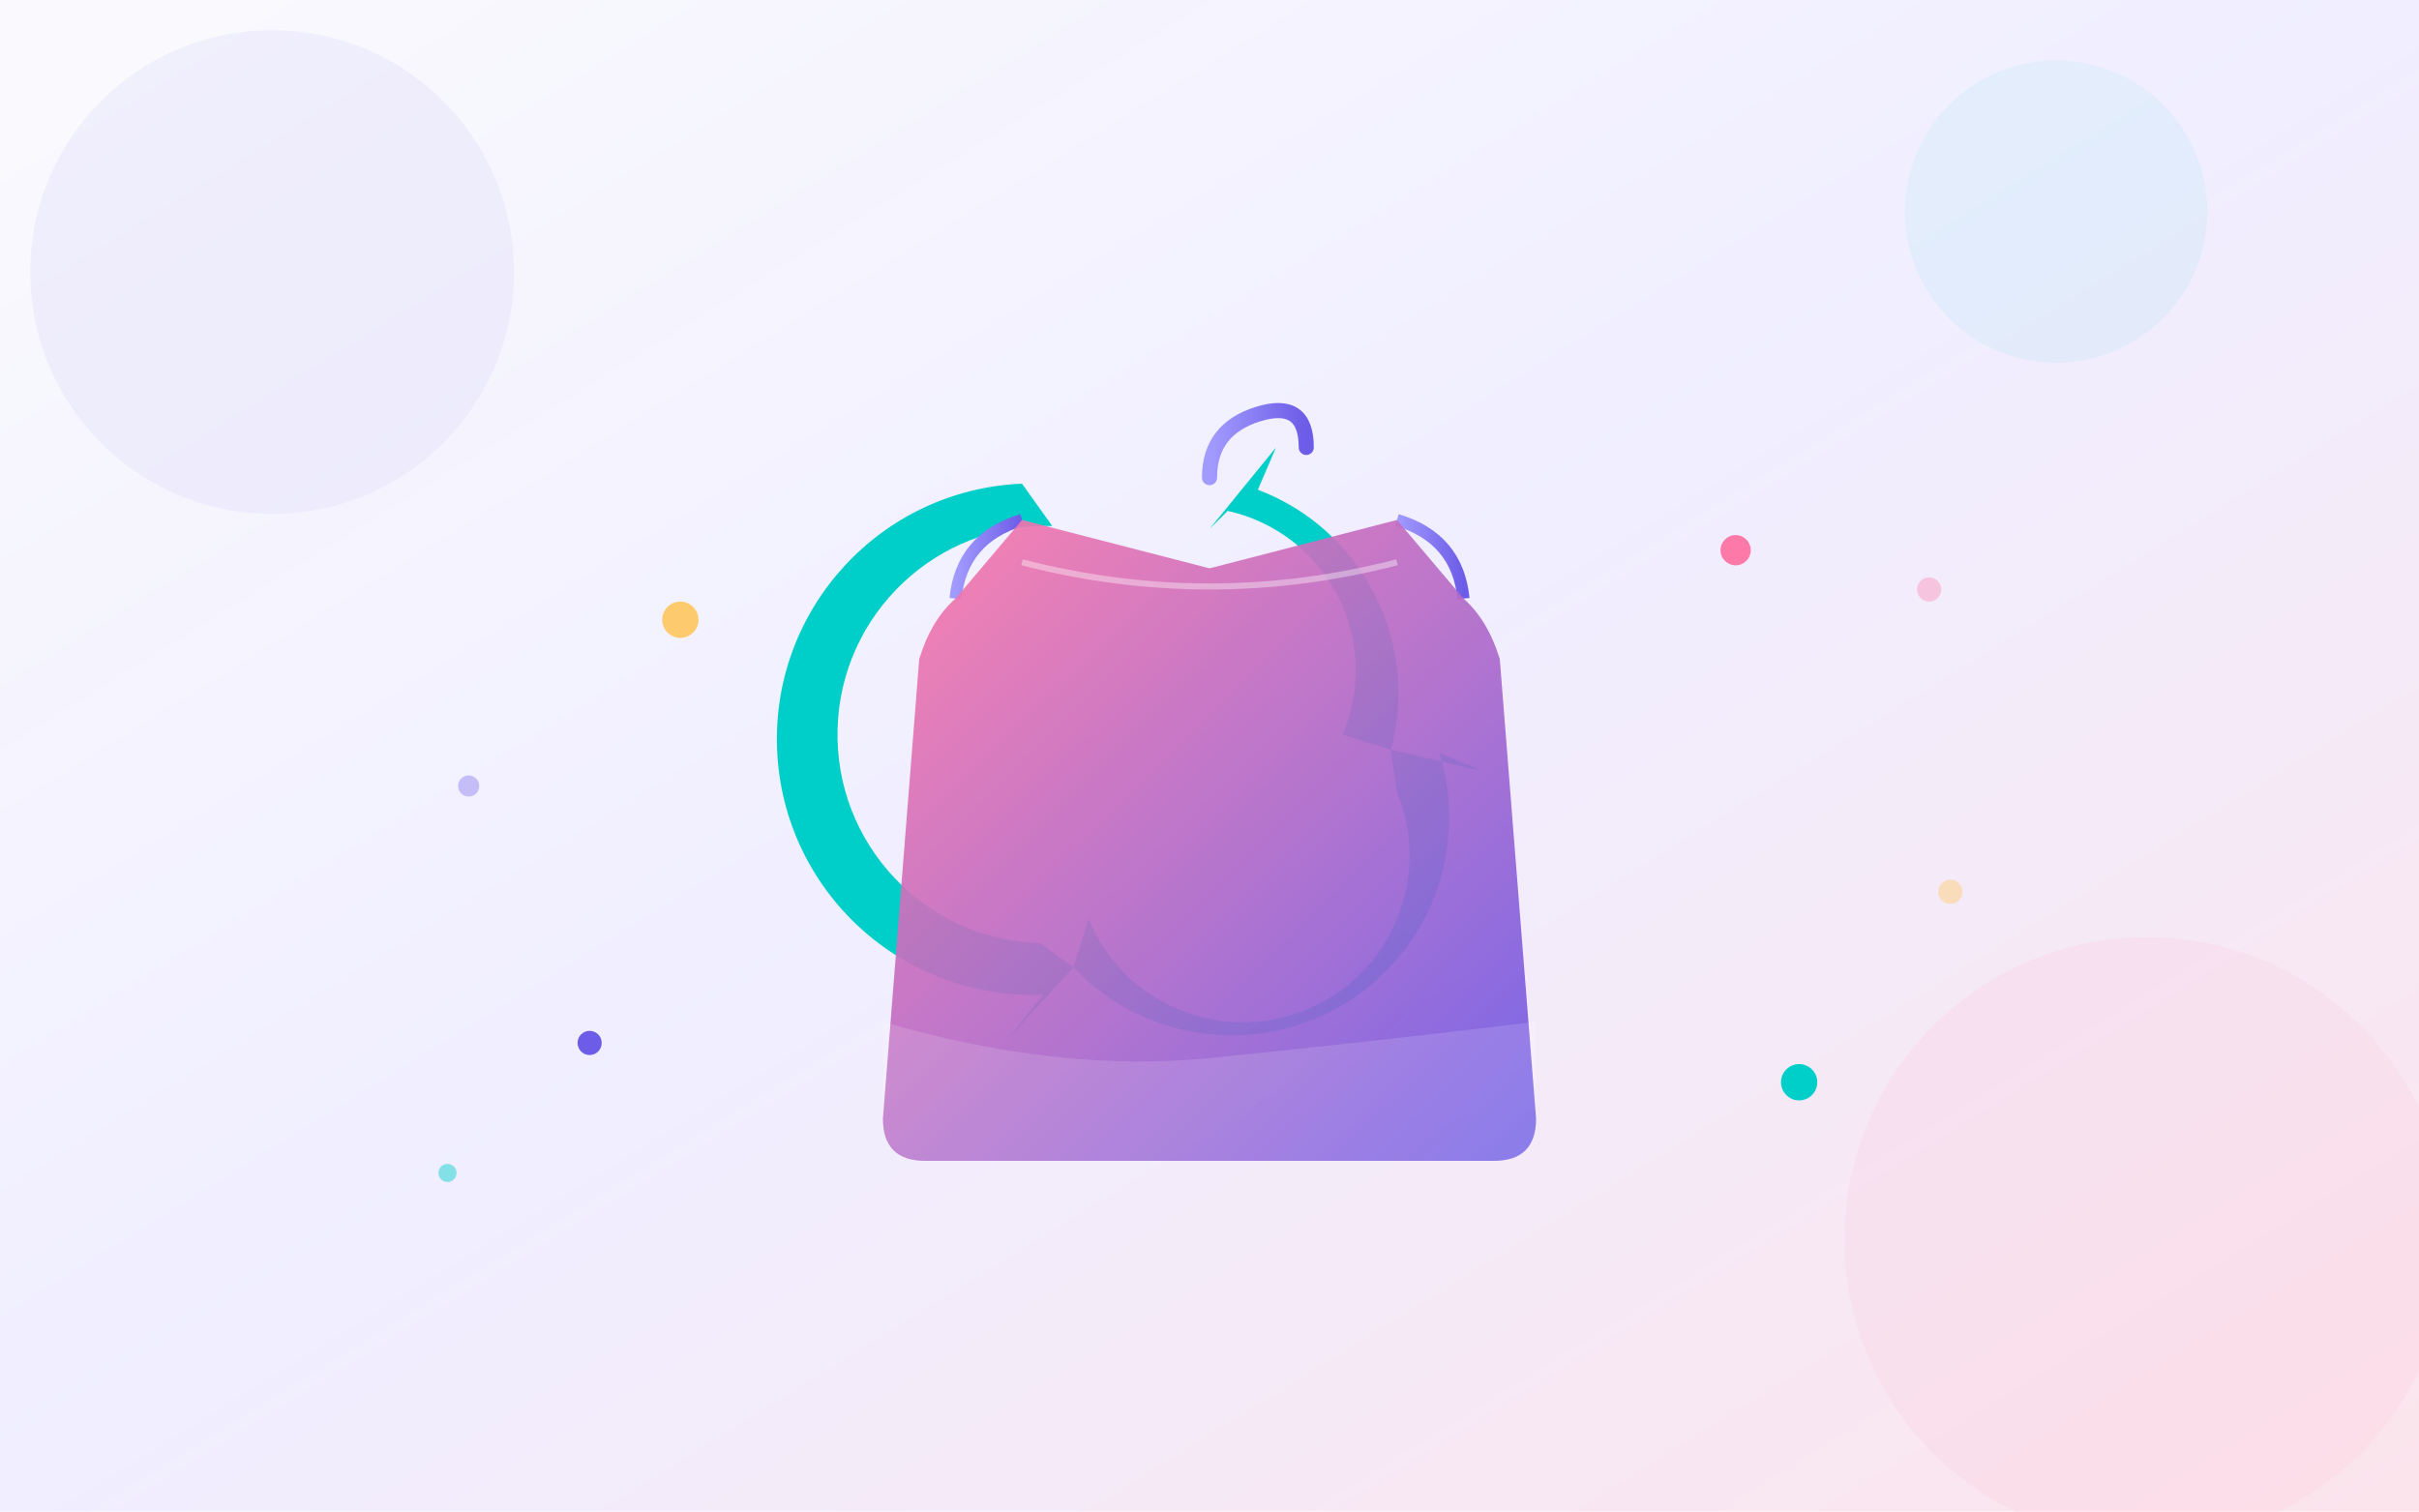
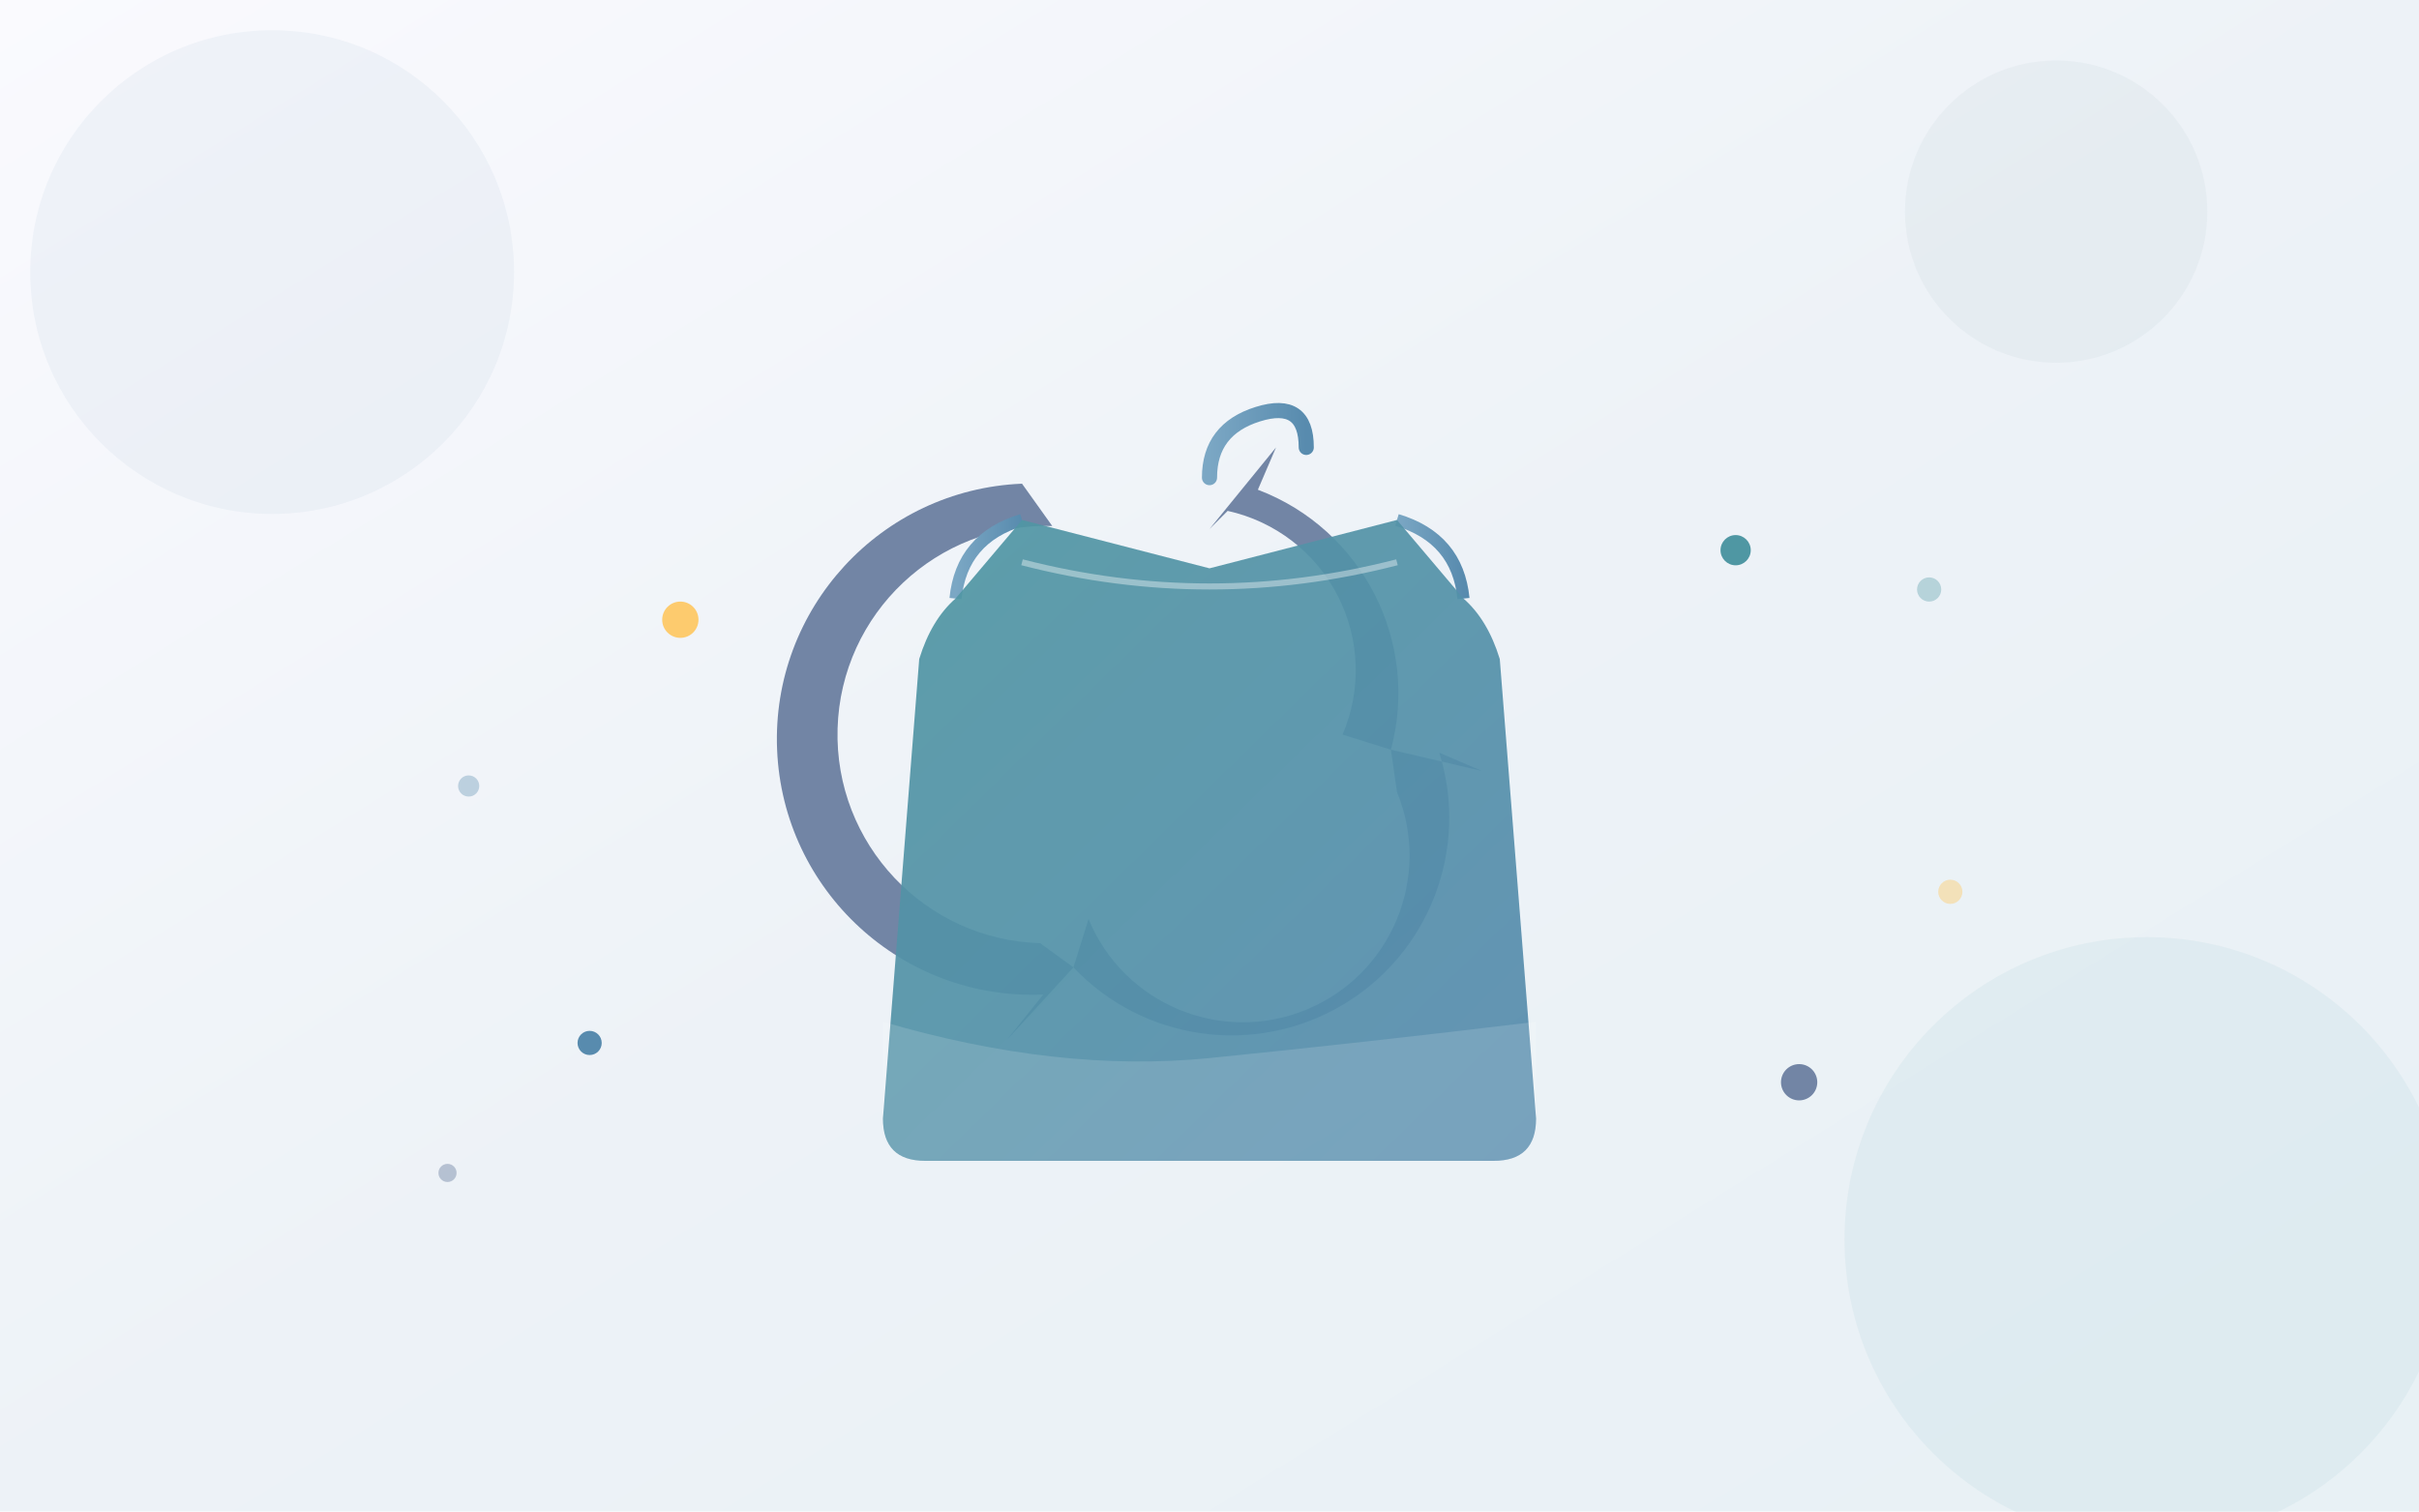
<svg xmlns="http://www.w3.org/2000/svg" viewBox="0 0 800 500" role="img" aria-labelledby="wa-title wa-desc">
  <defs>
    <linearGradient id="wa-bg" x1="0%" y1="0%" x2="100%" y2="100%">
      <stop offset="0%" stop-color="#fafafe" />
-       <stop offset="50%" stop-color="#f0eeff" />
-       <stop offset="100%" stop-color="#fce4ec" />
+       <stop offset="50%" stop-color="#edf2f7" />
+       <stop offset="100%" stop-color="#e8f1f5" />
    </linearGradient>
    <linearGradient id="wa-dress" x1="0%" y1="0%" x2="100%" y2="100%">
-       <stop offset="0%" stop-color="#fd79a8" />
-       <stop offset="100%" stop-color="#6c5ce7" />
+       <stop offset="0%" stop-color="#4F97A3" />
+       <stop offset="100%" stop-color="#588BAE" />
    </linearGradient>
    <linearGradient id="wa-hang" x1="0%" y1="0%" x2="100%" y2="0%">
-       <stop offset="0%" stop-color="#a29bfe" />
-       <stop offset="100%" stop-color="#6c5ce7" />
+       <stop offset="0%" stop-color="#7BA7C4" />
+       <stop offset="100%" stop-color="#588BAE" />
    </linearGradient>
  </defs>
  <style>
    @keyframes wa-float {
      0%,100%{transform:translateY(0)} 50%{transform:translateY(-14px)}
    }
    @keyframes wa-spin {
      from{transform:rotate(0deg)} to{transform:rotate(360deg)}
    }
    @keyframes wa-pulse {
      0%,100%{opacity:.5;transform:scale(1)} 50%{opacity:1;transform:scale(1.35)}
    }
    .wa-garment{animation:wa-float 3s ease-in-out infinite;transform-origin:400px 270px}
    .wa-arrows{animation:wa-spin 8s linear infinite;transform-origin:400px 295px}
    .wa-s1{animation:wa-pulse 2s ease-in-out infinite}
    .wa-s2{animation:wa-pulse 2s ease-in-out .5s infinite}
    .wa-s3{animation:wa-pulse 2s ease-in-out 1s infinite}
    .wa-s4{animation:wa-pulse 2s ease-in-out 1.5s infinite}
  </style>
  <rect width="800" height="500" fill="url(#wa-bg)" />
-   <circle cx="90" cy="90" r="80" fill="rgba(108,92,231,.06)" />
-   <circle cx="710" cy="410" r="100" fill="rgba(253,121,168,.07)" />
-   <circle cx="680" cy="70" r="50" fill="rgba(0,206,201,.06)" />
+   <circle cx="90" cy="90" r="80" fill="rgba(88,139,174,.06)" />
+   <circle cx="710" cy="410" r="100" fill="rgba(79,151,163,.07)" />
+   <circle cx="680" cy="70" r="50" fill="rgba(114,133,165,.06)" />
  <g class="wa-arrows">
-     <path d="M400 175 L422 148 L416 162 A72 72 0 0 1 460 248 L444 243 A54 54 0 0 0 406 169 Z" fill="#00cec9" />
-     <path d="M460 248 L490 255 L476 249 A72 72 0 0 1 355 320 L360 304 A54 54 0 0 0 462 262 Z" fill="#00cec9" />
-     <path d="M355 320 L333 344 L345 329 A72 72 0 0 1 338 160 L348 174 A54 54 0 0 0 344 312 Z" fill="#00cec9" />
+     <path d="M400 175 L422 148 L416 162 A72 72 0 0 1 460 248 L444 243 A54 54 0 0 0 406 169 Z" fill="#7285A5" />
+     <path d="M460 248 L490 255 L476 249 A72 72 0 0 1 355 320 L360 304 A54 54 0 0 0 462 262 Z" fill="#7285A5" />
+     <path d="M355 320 L333 344 L345 329 A72 72 0 0 1 338 160 L348 174 A54 54 0 0 0 344 312 Z" fill="#7285A5" />
  </g>
  <g class="wa-garment">
    <path d="M400 158 Q400 142 416 137 Q432 132 432 148" stroke="url(#wa-hang)" stroke-width="5" fill="none" stroke-linecap="round" />
    <line x1="338" y1="172" x2="462" y2="172" stroke="url(#wa-hang)" stroke-width="5" stroke-linecap="round" />
    <path d="M338 172 Q318 178 316 198" stroke="url(#wa-hang)" stroke-width="4" fill="none" />
    <path d="M462 172 Q482 178 484 198" stroke="url(#wa-hang)" stroke-width="4" fill="none" />
    <path d="M316 198 Q308 205 304 218 L292 370 Q292 384 306 384 L494 384 Q508 384 508 370 L496 218 Q492 205 484 198 L462 172 L400 188 L338 172 Z" fill="url(#wa-dress)" opacity=".92" />
    <path d="M292 338 Q350 355 400 350 Q450 345 508 338 L508 370 Q508 384 494 384 L306 384 Q292 384 292 370 Z" fill="rgba(255,255,255,.14)" />
    <path d="M338 186 Q400 202 462 186" stroke="rgba(255,255,255,.38)" stroke-width="2" fill="none" />
  </g>
  <circle class="wa-s1" cx="225" cy="205" r="6" fill="#fdcb6e" />
-   <circle class="wa-s2" cx="574" cy="182" r="5" fill="#fd79a8" />
-   <circle class="wa-s3" cx="195" cy="345" r="4" fill="#6c5ce7" />
-   <circle class="wa-s4" cx="595" cy="358" r="6" fill="#00cec9" />
-   <circle cx="155" cy="260" r="3.5" fill="#6c5ce7" opacity=".35" />
-   <circle cx="638" cy="195" r="4" fill="#fd79a8" opacity=".35" />
-   <circle cx="148" cy="388" r="3" fill="#00cec9" opacity=".45" />
+   <circle class="wa-s2" cx="574" cy="182" r="5" fill="#4F97A3" />
+   <circle class="wa-s3" cx="195" cy="345" r="4" fill="#588BAE" />
+   <circle class="wa-s4" cx="595" cy="358" r="6" fill="#7285A5" />
+   <circle cx="155" cy="260" r="3.5" fill="#588BAE" opacity=".35" />
+   <circle cx="638" cy="195" r="4" fill="#4F97A3" opacity=".35" />
+   <circle cx="148" cy="388" r="3" fill="#7285A5" opacity=".45" />
  <circle cx="645" cy="295" r="4" fill="#fdcb6e" opacity=".45" />
</svg>
